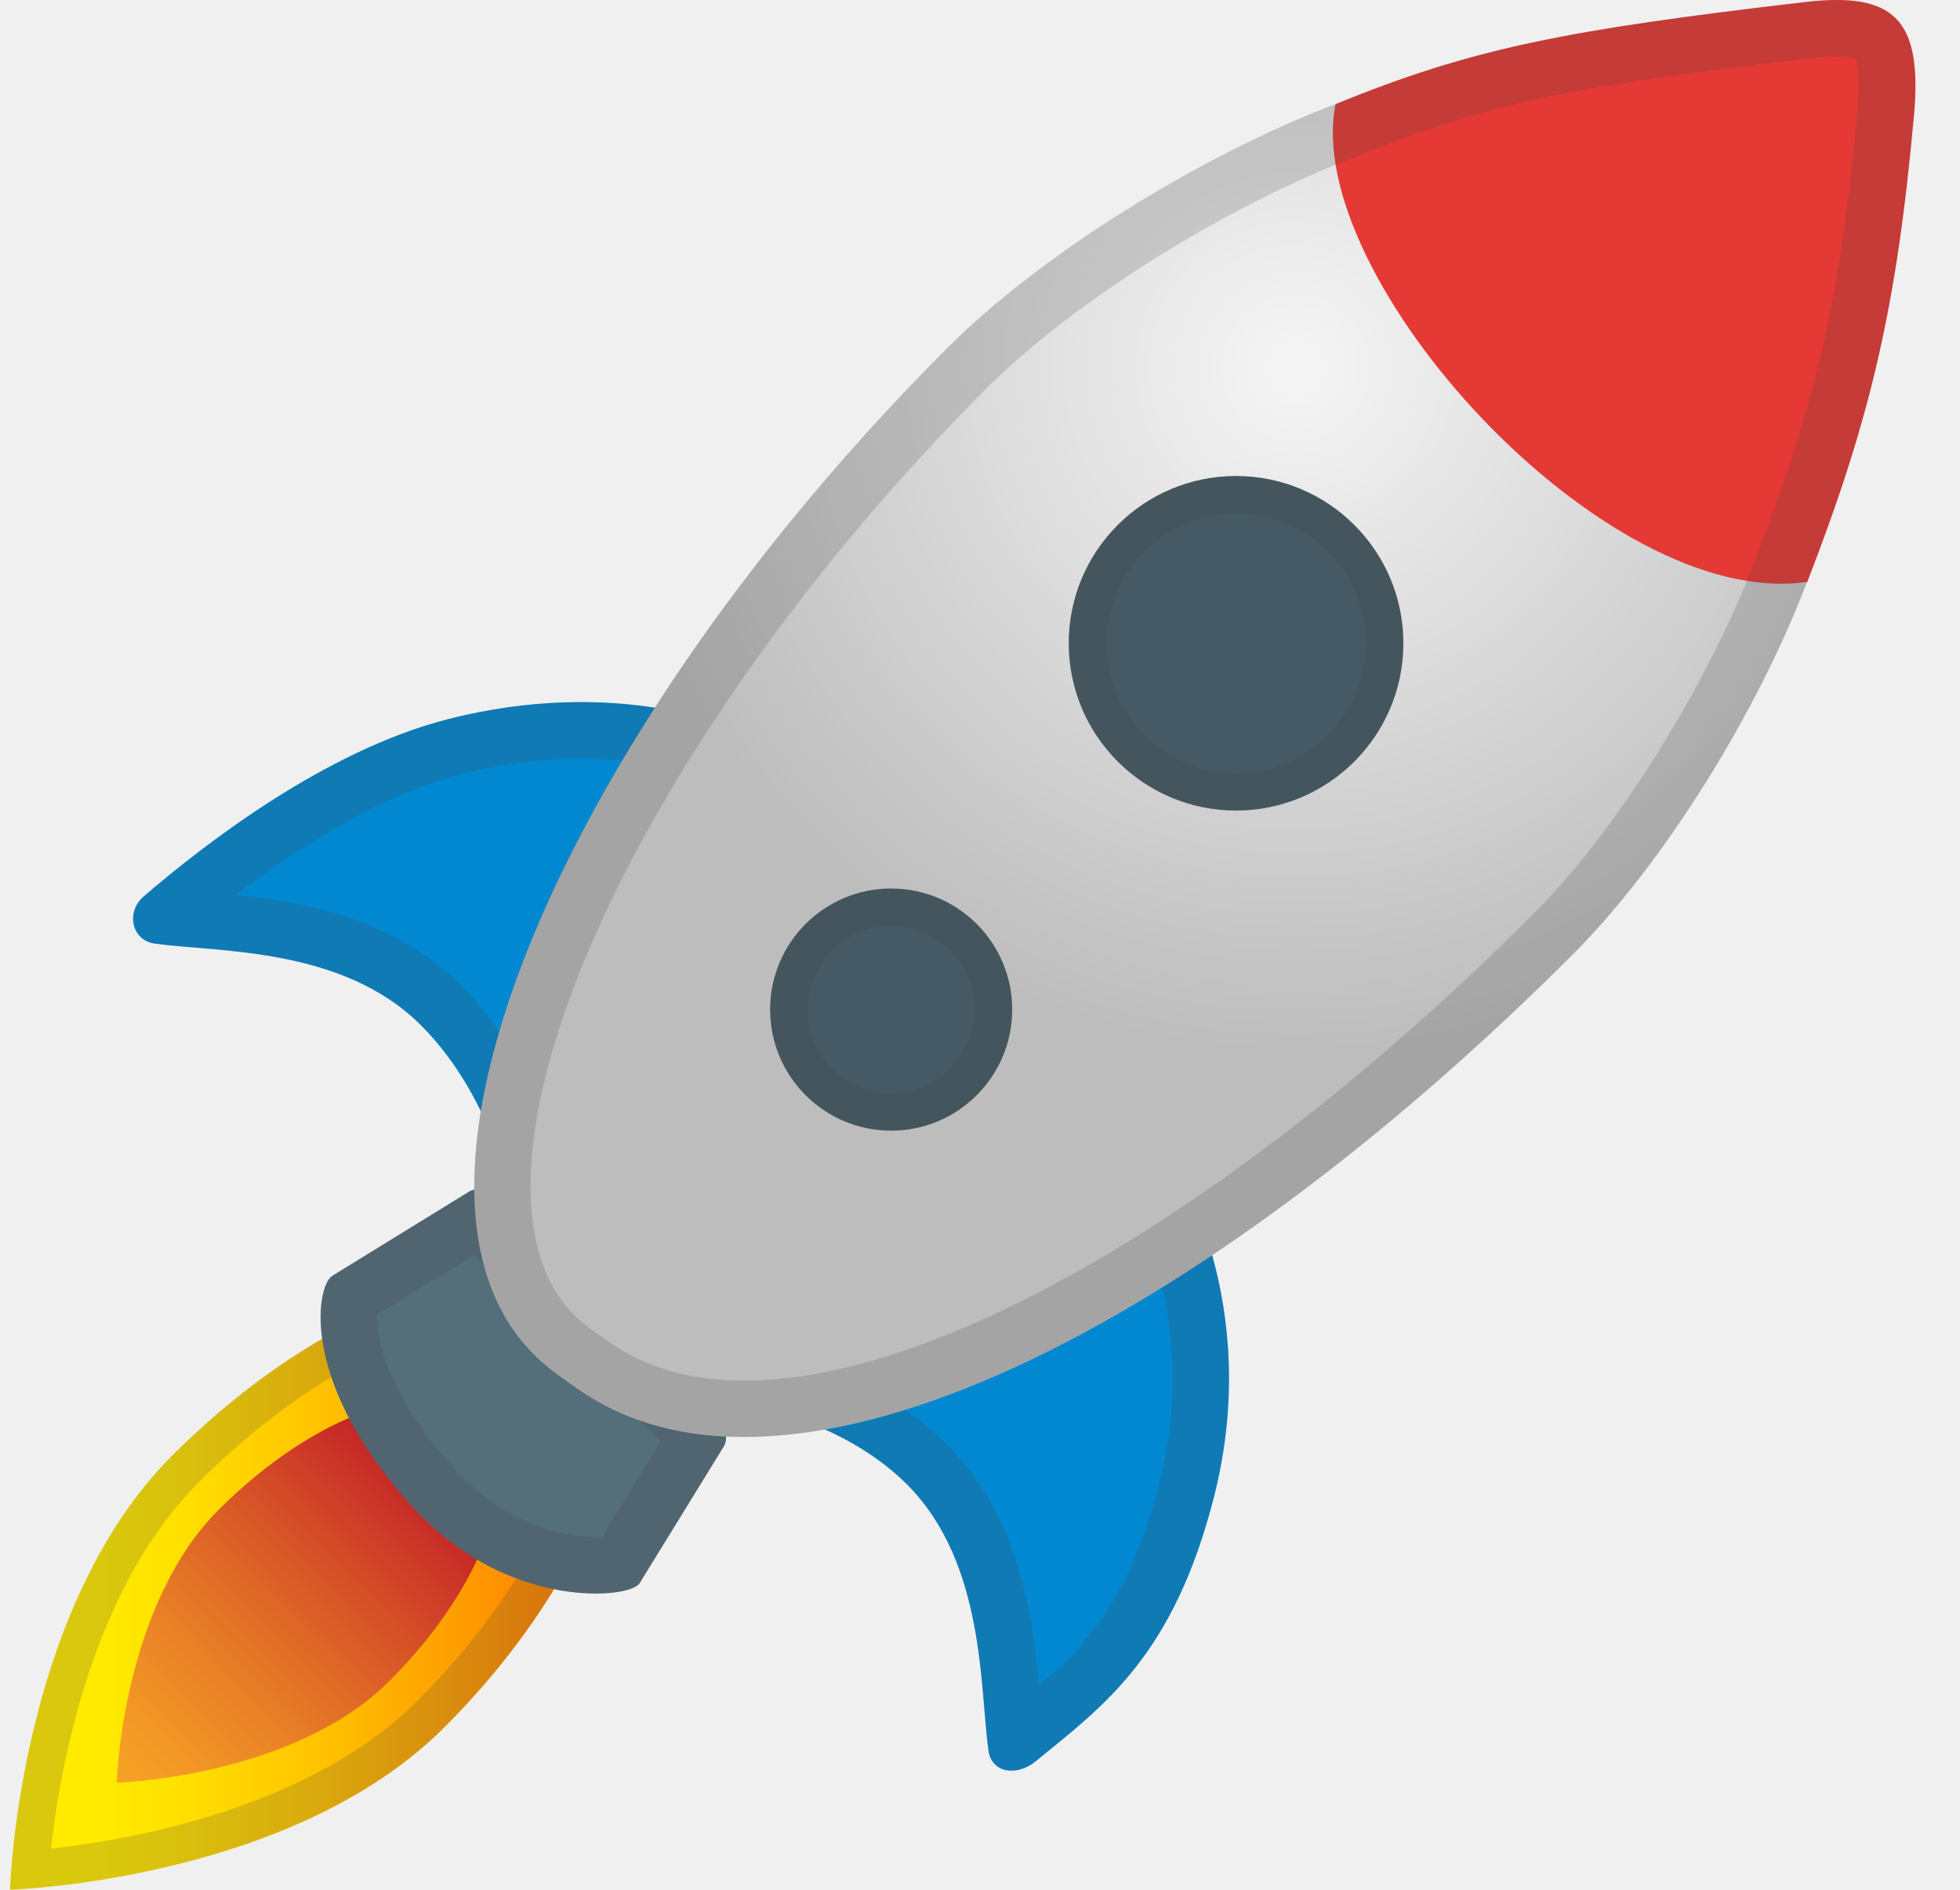
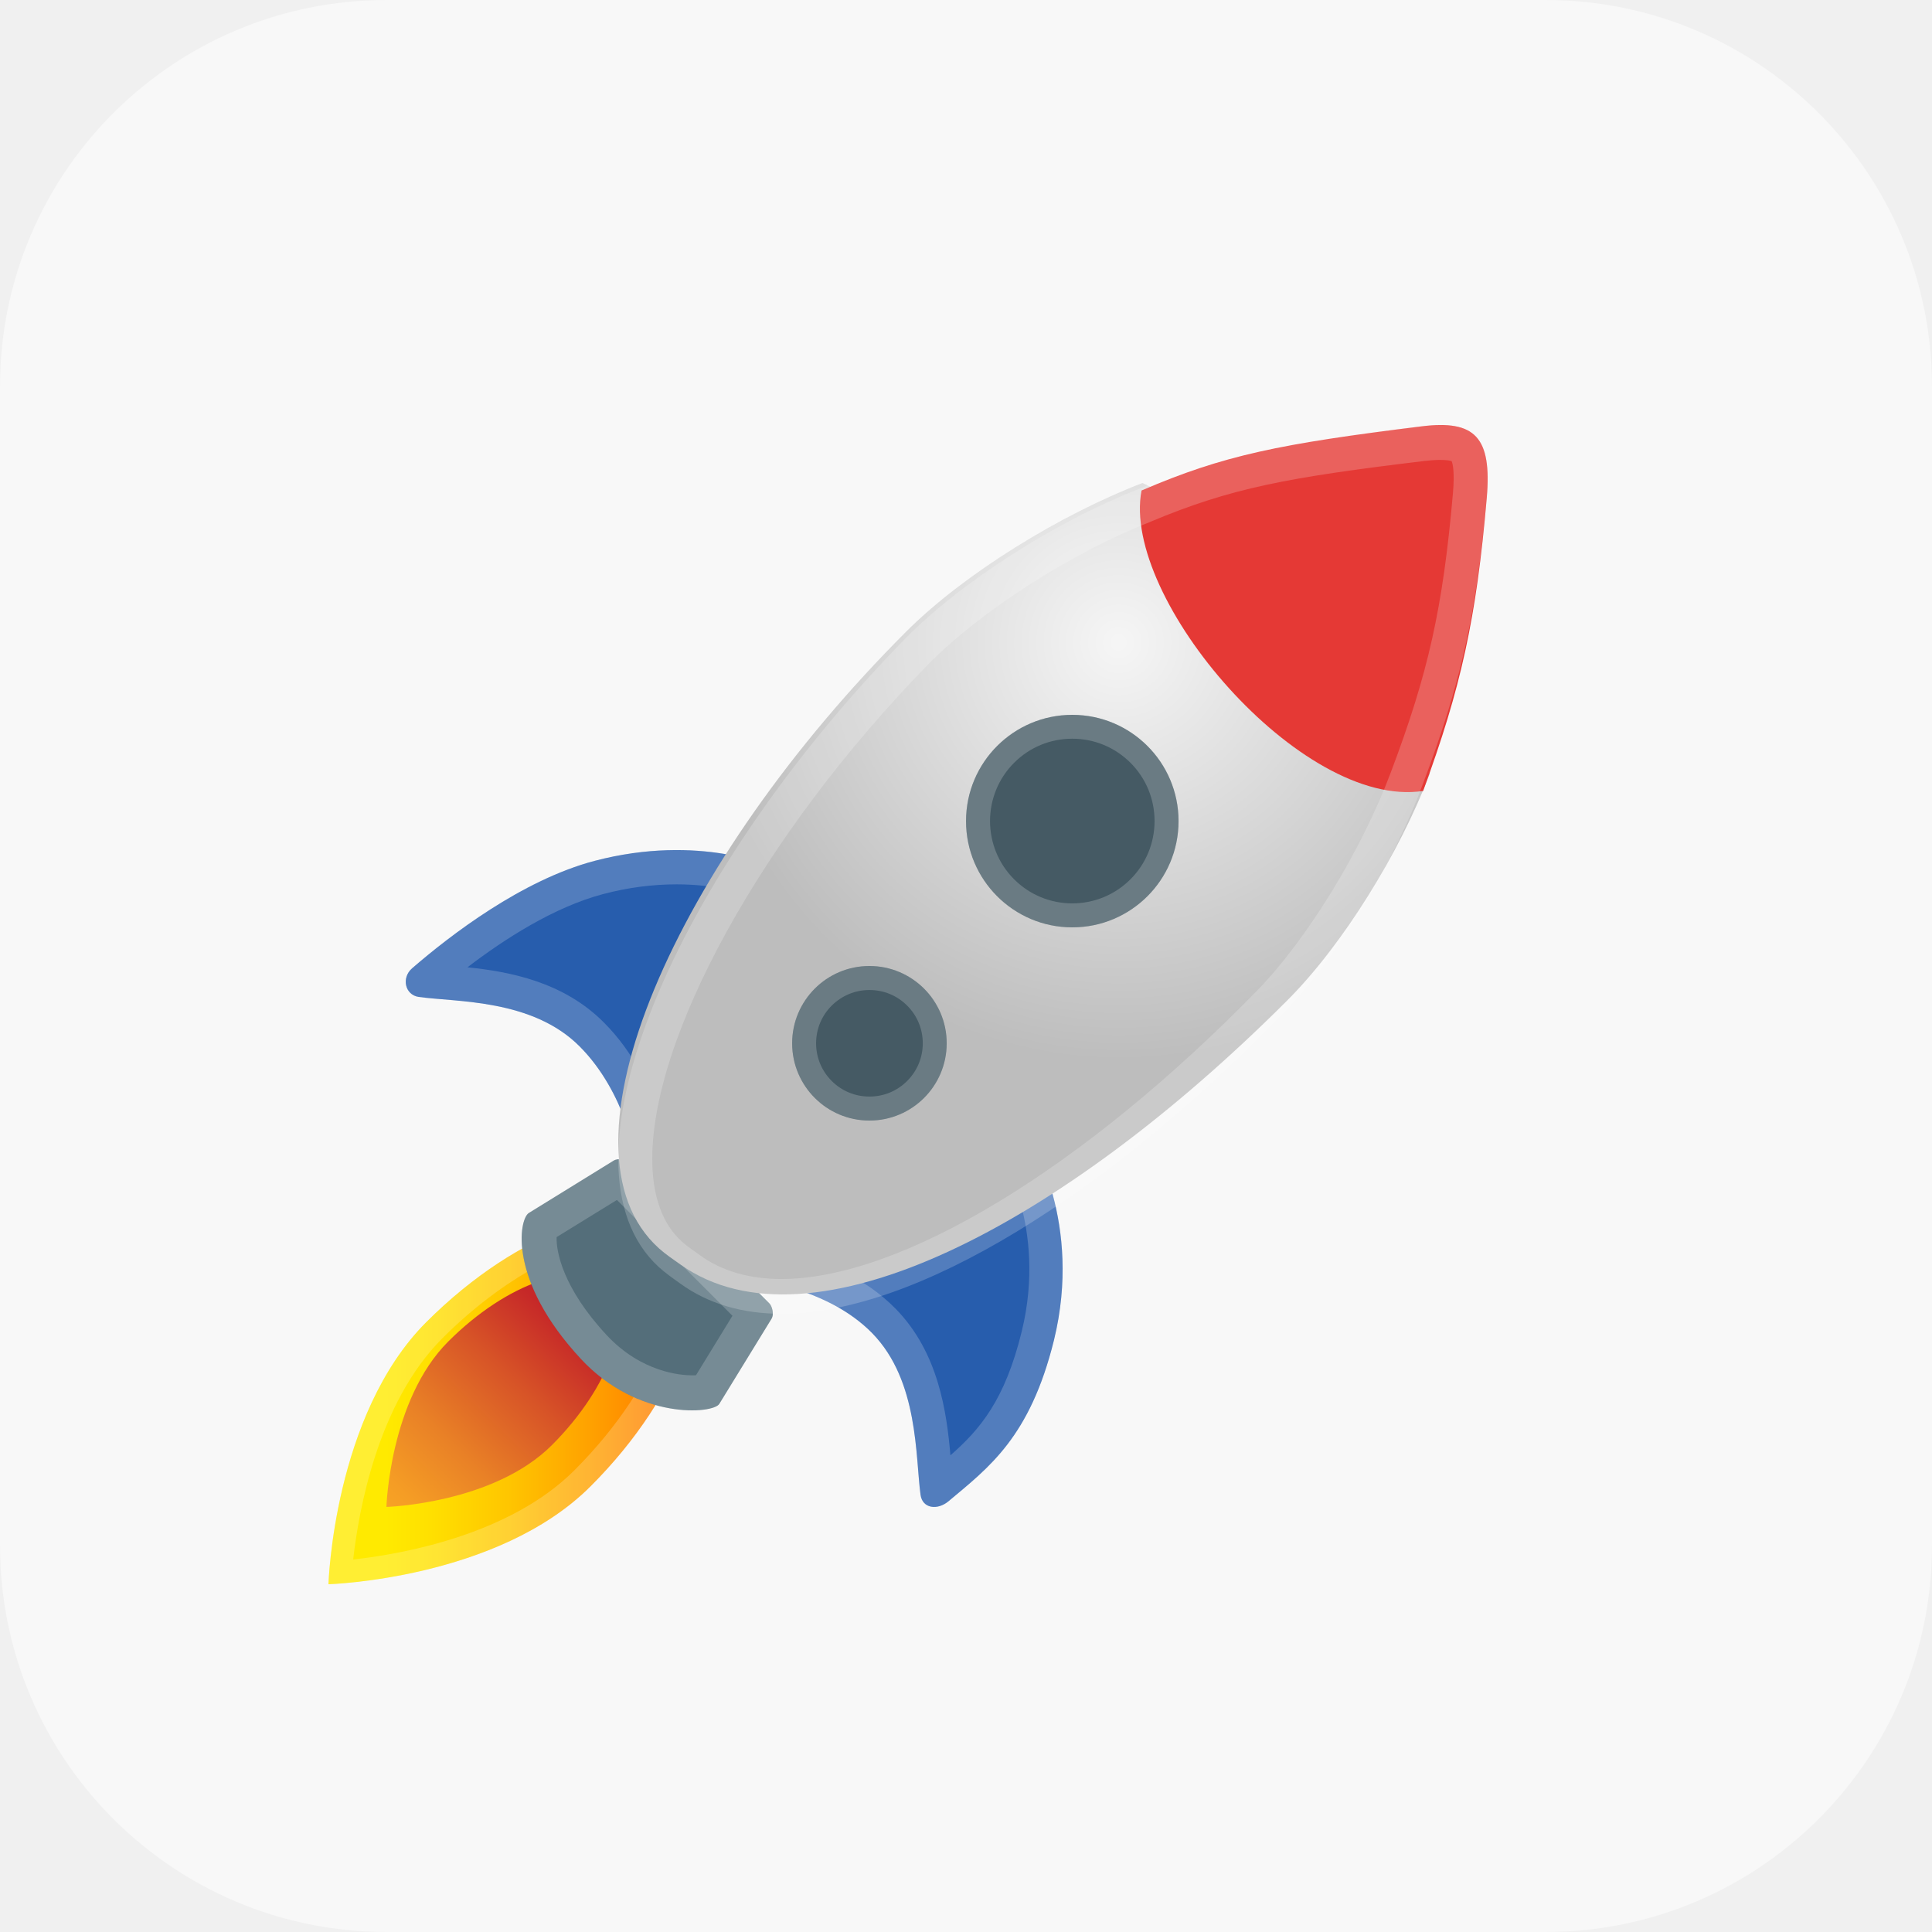
- <svg xmlns="http://www.w3.org/2000/svg" viewBox="0 0 28 27" fill="none">
-   <path d="M2.457 20.8C0.261 22.996 0.143 26.999 0.143 26.999C0.143 26.999 4.143 26.881 6.342 24.685C8.541 22.489 9.451 19.839 8.377 18.767C7.303 17.693 4.653 18.604 2.457 20.8Z" fill="url(#paint0_linear_270_34665)" />
-   <path opacity="0.2" d="M7.123 18.849C7.507 18.849 7.8 18.949 7.996 19.142C8.734 19.881 8.079 22.181 5.961 24.302C4.43 25.833 1.882 26.284 0.728 26.413C0.857 25.258 1.308 22.71 2.836 21.18C4.25 19.762 5.934 18.849 7.123 18.849ZM7.123 18.312C5.832 18.312 4.028 19.225 2.457 20.799C0.261 22.995 0.143 26.998 0.143 26.998C0.143 26.998 4.143 26.88 6.342 24.684C8.541 22.488 9.451 19.837 8.377 18.766C8.071 18.455 7.639 18.312 7.123 18.312Z" fill="#424242" />
-   <path d="M3.124 21.57C1.741 22.953 1.666 25.471 1.666 25.471C1.666 25.471 4.184 25.396 5.567 24.013C6.95 22.631 7.524 20.96 6.848 20.287C6.171 19.613 4.509 20.184 3.124 21.57Z" fill="url(#paint1_linear_270_34665)" />
-   <path d="M5.954 21.593C7.269 22.997 8.996 22.85 9.138 22.619L10.341 20.664C10.414 20.546 10.346 20.358 10.295 20.31L7.049 17.064C6.998 17.013 6.818 16.953 6.7 17.026L4.746 18.229C4.517 18.371 4.26 19.781 5.954 21.593Z" fill="#546E7A" />
-   <path d="M14.795 25.165C14.526 25.383 14.166 25.334 14.121 25.012C13.995 24.121 14.078 22.33 12.956 21.207C11.86 20.112 10.08 19.951 10.08 19.951L16.782 16.648C16.782 16.648 18.044 18.595 17.348 21.366C16.768 23.656 15.777 24.362 14.795 25.165Z" fill="#0288D1" />
-   <path opacity="0.2" d="M16.406 17.73C16.454 17.862 16.505 18.012 16.551 18.179C16.733 18.845 16.886 19.905 16.567 21.167C16.161 22.784 15.555 23.476 14.843 24.083C14.752 23.057 14.553 21.661 13.525 20.636C13.149 20.26 12.709 19.975 12.276 19.763L16.406 17.73ZM16.782 16.648L10.08 19.951C10.08 19.951 11.863 20.115 12.956 21.207C14.078 22.33 13.995 24.121 14.121 25.012C14.148 25.203 14.287 25.299 14.451 25.299C14.564 25.299 14.687 25.254 14.795 25.165C15.777 24.362 16.768 23.656 17.346 21.366C18.046 18.592 16.782 16.648 16.782 16.648Z" fill="#424242" />
-   <path d="M2.053 12.807C1.79 13.033 1.884 13.435 2.206 13.481C3.097 13.607 4.888 13.524 6.011 14.646C7.106 15.742 7.334 17.294 7.334 17.294L10.572 10.439C10.572 10.439 8.859 9.636 6.368 10.283C4.649 10.732 2.944 12.039 2.053 12.807Z" fill="#0288D1" />
-   <path opacity="0.2" d="M8.306 10.837C8.754 10.837 9.141 10.885 9.447 10.944L7.433 15.213C7.219 14.829 6.942 14.434 6.585 14.08C5.632 13.127 4.364 12.888 3.366 12.786C4.233 12.126 5.412 11.368 6.571 11.065C7.151 10.912 7.734 10.837 8.306 10.837ZM8.306 10.031C7.739 10.031 7.087 10.098 6.373 10.284C4.654 10.732 2.952 12.04 2.061 12.807C1.798 13.033 1.892 13.436 2.214 13.481C3.105 13.608 4.896 13.524 6.018 14.647C7.114 15.742 7.342 17.294 7.342 17.294L10.577 10.439C10.577 10.439 9.707 10.031 8.306 10.031Z" fill="#424242" />
-   <path opacity="0.2" d="M6.777 17.929L9.441 20.593L8.6 21.959C8.574 21.962 8.544 21.962 8.512 21.962C8.251 21.962 7.344 21.895 6.544 21.041C5.532 19.959 5.373 19.113 5.387 18.783L6.777 17.929ZM6.834 16.992C6.788 16.992 6.742 17.003 6.702 17.024L4.748 18.227C4.517 18.369 4.259 19.779 5.953 21.591C6.815 22.512 7.854 22.767 8.509 22.767C8.853 22.767 9.089 22.698 9.137 22.617L10.34 20.663C10.413 20.544 10.346 20.356 10.295 20.308L7.051 17.065C7.019 17.032 6.928 16.992 6.834 16.992Z" fill="#424242" />
-   <path d="M19.075 1.488C20.163 1.988 21.628 2.847 23.027 4.246C23.521 4.74 23.943 5.244 24.308 5.739C25.014 6.692 25.497 7.602 25.814 8.313C25.108 10.169 23.776 12.327 22.474 13.63C17.155 18.948 11.281 21.985 8.241 19.834C8.064 19.708 7.89 19.593 7.731 19.45C5.124 17.106 8.11 10.397 13.534 4.973C14.895 3.612 17.163 2.221 19.075 1.488Z" fill="url(#paint2_radial_270_34665)" />
-   <path d="M17.657 11.58C18.977 11.58 20.047 10.51 20.047 9.19C20.047 7.871 18.977 6.801 17.657 6.801C16.337 6.801 15.268 7.871 15.268 9.19C15.268 10.51 16.337 11.58 17.657 11.58Z" fill="#455A64" />
-   <path opacity="0.2" d="M17.66 7.338C18.154 7.338 18.621 7.531 18.97 7.88C19.319 8.229 19.512 8.696 19.512 9.19C19.512 9.684 19.319 10.152 18.97 10.501C18.621 10.85 18.154 11.043 17.66 11.043C17.166 11.043 16.699 10.85 16.35 10.501C15.627 9.778 15.627 8.602 16.35 7.88C16.699 7.531 17.163 7.338 17.66 7.338ZM17.66 6.801C17.048 6.801 16.436 7.034 15.968 7.502C15.034 8.436 15.034 9.947 15.968 10.882C16.436 11.349 17.048 11.583 17.66 11.583C18.272 11.583 18.884 11.349 19.351 10.882C20.286 9.947 20.286 8.436 19.351 7.502C18.884 7.034 18.272 6.801 17.66 6.801Z" fill="#424242" />
-   <path d="M12.731 16.154C13.686 16.154 14.46 15.379 14.46 14.424C14.46 13.469 13.686 12.695 12.731 12.695C11.776 12.695 11.002 13.469 11.002 14.424C11.002 15.379 11.776 16.154 12.731 16.154Z" fill="#455A64" />
-   <path d="M19.08 1.488C18.584 3.939 22.912 8.74 25.819 8.313C26.724 5.974 27.095 4.388 27.342 1.657C27.468 0.274 27.062 -0.12 25.782 0.03C22.385 0.427 21.043 0.685 19.08 1.488Z" fill="#E53935" />
-   <path opacity="0.2" d="M26.236 0.805C26.397 0.805 26.477 0.824 26.507 0.835C26.528 0.883 26.582 1.071 26.537 1.584C26.297 4.229 25.954 5.732 25.065 8.025C24.383 9.811 23.084 11.881 21.905 13.059C17.794 17.17 13.477 19.726 10.636 19.726C9.871 19.726 9.221 19.541 8.706 19.176L8.617 19.114C8.48 19.02 8.365 18.937 8.268 18.851C7.833 18.459 7.602 17.86 7.581 17.071C7.506 14.198 10.185 9.456 14.1 5.542C15.327 4.315 17.491 2.956 19.36 2.242L19.376 2.234C21.274 1.458 22.595 1.214 25.865 0.83C26.008 0.814 26.131 0.805 26.236 0.805ZM26.236 0C26.096 0 25.946 0.011 25.777 0.03C22.38 0.427 21.038 0.685 19.075 1.487C17.163 2.218 14.895 3.609 13.534 4.97C8.11 10.393 5.124 17.103 7.731 19.447C7.887 19.586 8.062 19.705 8.241 19.831C8.913 20.306 9.724 20.529 10.636 20.529C13.853 20.529 18.331 17.771 22.477 13.629C23.779 12.326 25.111 10.168 25.817 8.312C26.722 5.974 27.092 4.387 27.339 1.657C27.444 0.456 27.154 0 26.236 0Z" fill="#424242" />
-   <path opacity="0.2" d="M12.729 13.232C13.049 13.232 13.347 13.356 13.572 13.581C13.798 13.807 13.921 14.105 13.921 14.424C13.921 14.744 13.798 15.042 13.572 15.268C13.347 15.493 13.049 15.617 12.729 15.617C12.409 15.617 12.111 15.493 11.886 15.268C11.66 15.042 11.537 14.744 11.537 14.424C11.537 14.105 11.66 13.807 11.886 13.581C12.114 13.356 12.412 13.232 12.729 13.232ZM12.729 12.695C12.286 12.695 11.846 12.864 11.507 13.203C10.834 13.877 10.834 14.972 11.507 15.646C11.846 15.984 12.286 16.154 12.729 16.154C13.172 16.154 13.612 15.984 13.951 15.646C14.625 14.972 14.625 13.877 13.951 13.203C13.615 12.864 13.172 12.695 12.729 12.695Z" fill="#424242" />
+ <svg xmlns="http://www.w3.org/2000/svg" width="80" height="80" viewBox="0 0 80 80" fill="none">
+   <g id="Group">
+     <rect id="Rectangle" opacity="0.5" width="80" height="80" rx="16" fill="white" />
+     <g id="ð¦ emoji &quot;rocket&quot;">
+       <path id="Vector" d="M17.651 54.748C13.808 58.593 13.601 65.6 13.601 65.6C13.601 65.6 20.602 65.394 24.45 61.549C28.298 57.704 29.891 53.065 28.012 51.19C26.132 49.31 21.495 50.903 17.651 54.748Z" fill="url(#paint0_linear_270_32943)" />
+       <path id="Vector_2" opacity="0.2" d="M25.817 51.34C26.489 51.34 27.002 51.514 27.345 51.852C28.637 53.144 27.49 57.171 23.783 60.883C21.105 63.561 16.646 64.351 14.625 64.576C14.851 62.556 15.64 58.097 18.314 55.419C20.79 52.938 23.736 51.34 25.817 51.34ZM25.817 50.4C23.557 50.4 20.4 51.998 17.651 54.751C13.808 58.595 13.601 65.6 13.601 65.6C13.601 65.6 20.602 65.394 24.45 61.55C28.298 57.707 29.891 53.069 28.012 51.194C27.476 50.649 26.72 50.4 25.817 50.4Z" fill="white" />
+       <path id="Vector_3" d="M18.561 55.549C16.133 57.977 16.001 62.399 16.001 62.399C16.001 62.399 20.424 62.267 22.853 59.839C25.281 57.411 26.291 54.478 25.102 53.295C23.914 52.112 20.995 53.116 18.561 55.549Z" fill="url(#paint1_linear_270_32943)" />
+       <path id="Vector_4" d="M24.067 56.285C26.429 58.813 29.529 58.548 29.784 58.132L31.944 54.612C32.074 54.399 31.953 54.061 31.862 53.974L26.034 48.129C25.942 48.037 25.619 47.93 25.407 48.061L21.898 50.227C21.488 50.483 21.026 53.021 24.067 56.285Z" fill="#546E7A" />
+       <path id="Vector_5" d="M39.272 62.166C38.812 62.548 38.196 62.463 38.118 61.897C37.902 60.33 38.045 57.183 36.123 55.211C34.248 53.286 31.201 53.003 31.201 53.003L42.673 47.199C42.673 47.199 44.833 50.62 43.643 55.489C42.65 59.514 40.954 60.755 39.272 62.166Z" fill="#275DAD" />
+       <path id="Vector_6" opacity="0.2" d="M42.03 49.1C42.113 49.332 42.2 49.596 42.278 49.888C42.591 51.058 42.853 52.922 42.306 55.139C41.612 57.979 40.573 59.196 39.355 60.262C39.199 58.46 38.858 56.007 37.098 54.205C36.455 53.544 35.701 53.044 34.961 52.672L42.03 49.1ZM42.673 47.199L31.201 53.002C31.201 53.002 34.253 53.29 36.124 55.21C38.045 57.182 37.903 60.328 38.118 61.894C38.164 62.229 38.404 62.399 38.684 62.399C38.877 62.399 39.088 62.319 39.272 62.163C40.955 60.753 42.651 59.512 43.639 55.488C44.838 50.615 42.673 47.199 42.673 47.199Z" fill="white" />
+       <path id="Vector_7" d="M17.068 40.092C16.607 40.489 16.772 41.199 17.337 41.28C18.899 41.502 22.038 41.355 24.005 43.333C25.925 45.264 26.325 47.999 26.325 47.999L32.001 35.918C32.001 35.918 28.998 34.503 24.631 35.644C21.619 36.434 18.631 38.738 17.068 40.092Z" fill="#275DAD" />
+       <path id="Vector_8" opacity="0.2" d="M28.018 36.619C28.804 36.619 29.482 36.704 30.019 36.808L26.488 44.332C26.112 43.655 25.627 42.96 25.001 42.335C23.329 40.655 21.107 40.234 19.356 40.054C20.877 38.89 22.943 37.556 24.977 37.021C25.994 36.751 27.015 36.619 28.018 36.619ZM28.018 35.199C27.025 35.199 25.881 35.318 24.629 35.644C21.616 36.434 18.631 38.739 17.068 40.092C16.607 40.49 16.772 41.199 17.337 41.28C18.9 41.502 22.04 41.355 24.007 43.334C25.928 45.264 26.328 47.999 26.328 47.999L32.001 35.919C32.001 35.919 30.476 35.199 28.018 35.199Z" fill="white" />
+       <path id="Vector_9" opacity="0.2" d="M25.546 49.687L30.329 54.484L28.82 56.945C28.771 56.95 28.718 56.95 28.661 56.95C28.193 56.95 26.564 56.829 25.127 55.291C23.309 53.343 23.025 51.82 23.049 51.225L25.546 49.687ZM25.648 48C25.566 48 25.484 48.019 25.411 48.058L21.902 50.224C21.487 50.48 21.024 53.019 24.066 56.282C25.614 57.941 27.48 58.4 28.656 58.4C29.273 58.4 29.697 58.274 29.784 58.129L31.944 54.609C32.074 54.397 31.953 54.058 31.862 53.971L26.038 48.13C25.98 48.072 25.816 48 25.648 48Z" fill="white" />
+       <path id="Vector_10" d="M47.307 20C49.227 20.881 51.814 22.397 54.282 24.865C55.154 25.737 55.898 26.628 56.543 27.499C57.789 29.181 58.642 30.787 59.201 32.042C57.955 35.316 55.604 39.124 53.306 41.422C43.92 50.807 33.552 56.164 28.188 52.37C27.875 52.147 27.567 51.944 27.288 51.693C22.687 47.557 27.956 35.718 37.528 26.149C39.93 23.747 43.934 21.293 47.307 20Z" fill="url(#paint2_radial_270_32943)" />
+       <path id="Vector_11" d="M44.401 38.4C46.831 38.4 48.801 36.43 48.801 34C48.801 31.57 46.831 29.6 44.401 29.6C41.971 29.6 40.001 31.57 40.001 34C40.001 36.43 41.971 38.4 44.401 38.4Z" fill="#455A64" />
+       <path id="Vector_12" opacity="0.2" d="M44.401 30.588C45.309 30.588 46.169 30.944 46.811 31.586C47.453 32.228 47.808 33.088 47.808 33.997C47.808 34.906 47.453 35.766 46.811 36.408C46.169 37.051 45.309 37.407 44.401 37.407C43.492 37.407 42.633 37.051 41.991 36.408C40.663 35.079 40.663 32.915 41.991 31.586C42.633 30.944 43.487 30.588 44.401 30.588ZM44.401 29.6C43.275 29.6 42.149 30.029 41.29 30.889C39.571 32.609 39.571 35.391 41.29 37.11C42.149 37.97 43.275 38.4 44.401 38.4C45.527 38.4 46.653 37.97 47.512 37.11C49.23 35.391 49.23 32.609 47.512 30.889C46.653 30.029 45.527 29.6 44.401 29.6Z" fill="white" />
+       <path id="Vector_13" d="M36.001 46.4C37.768 46.4 39.201 44.967 39.201 43.2C39.201 41.433 37.768 40 36.001 40C34.233 40 32.801 41.433 32.801 43.2C32.801 44.967 34.233 46.4 36.001 46.4Z" fill="#455A64" />
+       <path id="Vector_14" d="M47.269 20.311C46.409 24.779 53.898 33.529 58.929 32.751C60.495 28.489 61.136 25.597 61.563 20.62C61.781 18.1 61.08 17.38 58.864 17.654C52.987 18.379 50.665 18.848 47.269 20.311Z" fill="#E53935" />
+       <g id="Group_2">
+         <path id="Vector_15" opacity="0.2" d="M59.636 19.044C59.918 19.044 60.059 19.077 60.11 19.096C60.148 19.183 60.242 19.52 60.162 20.439C59.744 25.18 59.143 27.875 57.589 31.986C56.396 35.186 54.123 38.897 52.062 41.01C44.873 48.379 37.322 52.961 32.354 52.961C31.016 52.961 29.88 52.628 28.978 51.974L28.823 51.863C28.584 51.695 28.382 51.545 28.213 51.392C27.452 50.689 27.048 49.615 27.011 48.2C26.879 43.051 31.565 34.551 38.412 27.534C40.557 25.334 44.342 22.899 47.611 21.618L47.639 21.604C50.959 20.213 53.269 19.775 58.988 19.087C59.237 19.058 59.453 19.044 59.636 19.044ZM59.636 17.6C59.392 17.6 59.129 17.619 58.833 17.653C52.893 18.365 50.545 18.827 47.113 20.266C43.769 21.575 39.801 24.068 37.421 26.508C27.936 36.231 22.714 48.258 27.273 52.46C27.546 52.71 27.851 52.922 28.166 53.148C29.34 54 30.758 54.4 32.354 54.4C37.98 54.4 45.812 49.457 53.062 42.03C55.34 39.696 57.669 35.826 58.904 32.501C60.486 28.308 61.134 25.464 61.566 20.569C61.749 18.418 61.242 17.6 59.636 17.6Z" fill="white" />
+         <path id="Vector_16" opacity="0.2" d="M36.002 40.994C36.593 40.994 37.146 41.222 37.564 41.64C37.981 42.057 38.21 42.609 38.21 43.2C38.21 43.791 37.981 44.343 37.564 44.76C37.146 45.178 36.593 45.406 36.002 45.406C35.41 45.406 34.857 45.178 34.439 44.76C34.022 44.343 33.793 43.791 33.793 43.2C33.793 42.609 34.022 42.057 34.439 41.64C34.862 41.222 35.414 40.994 36.002 40.994ZM36.002 40C35.181 40 34.365 40.313 33.738 40.939C32.489 42.186 32.489 44.214 33.738 45.461C34.365 46.087 35.181 46.4 36.002 46.4C36.822 46.4 37.638 46.087 38.265 45.461C39.514 44.214 39.514 42.186 38.265 40.939C37.643 40.313 36.822 40 36.002 40Z" fill="white" />
+       </g>
+     </g>
+   </g>
  <defs>
-     <linearGradient id="paint0_linear_270_34665" x1="8.824" y1="22.657" x2="0.14" y2="22.657" gradientUnits="userSpaceOnUse">
+     <linearGradient id="paint0_linear_270_32943" x1="28.794" y1="57.999" x2="13.596" y2="57.999" gradientUnits="userSpaceOnUse">
      <stop stop-color="#FF6D00" />
      <stop offset="0.249" stop-color="#FF9B00" />
      <stop offset="0.513" stop-color="#FFC600" />
      <stop offset="0.721" stop-color="#FFE000" />
      <stop offset="0.844" stop-color="#FFEA00" />
    </linearGradient>
-     <linearGradient id="paint1_linear_270_34665" x1="5.88" y1="21.212" x2="1.384" y2="25.844" gradientUnits="userSpaceOnUse">
+     <linearGradient id="paint1_linear_270_32943" x1="23.402" y1="54.92" x2="15.508" y2="63.056" gradientUnits="userSpaceOnUse">
      <stop offset="0.004" stop-color="#C62828" />
      <stop offset="0.271" stop-color="#D75327" />
      <stop offset="0.598" stop-color="#E98126" />
      <stop offset="0.85" stop-color="#F59D25" />
      <stop offset="0.995" stop-color="#F9A825" />
    </linearGradient>
-     <radialGradient id="paint2_radial_270_34665" cx="0" cy="0" r="1" gradientUnits="userSpaceOnUse" gradientTransform="translate(18.5086 5.24985) rotate(180) scale(9.79269)">
+     <radialGradient id="paint2_radial_270_32943" cx="0" cy="0" r="1" gradientUnits="userSpaceOnUse" gradientTransform="translate(46.3077 26.6369) rotate(180) scale(17.2822 17.2783)">
      <stop offset="0.011" stop-color="#F5F5F5" />
      <stop offset="1" stop-color="#BDBDBD" />
    </radialGradient>
  </defs>
</svg>
